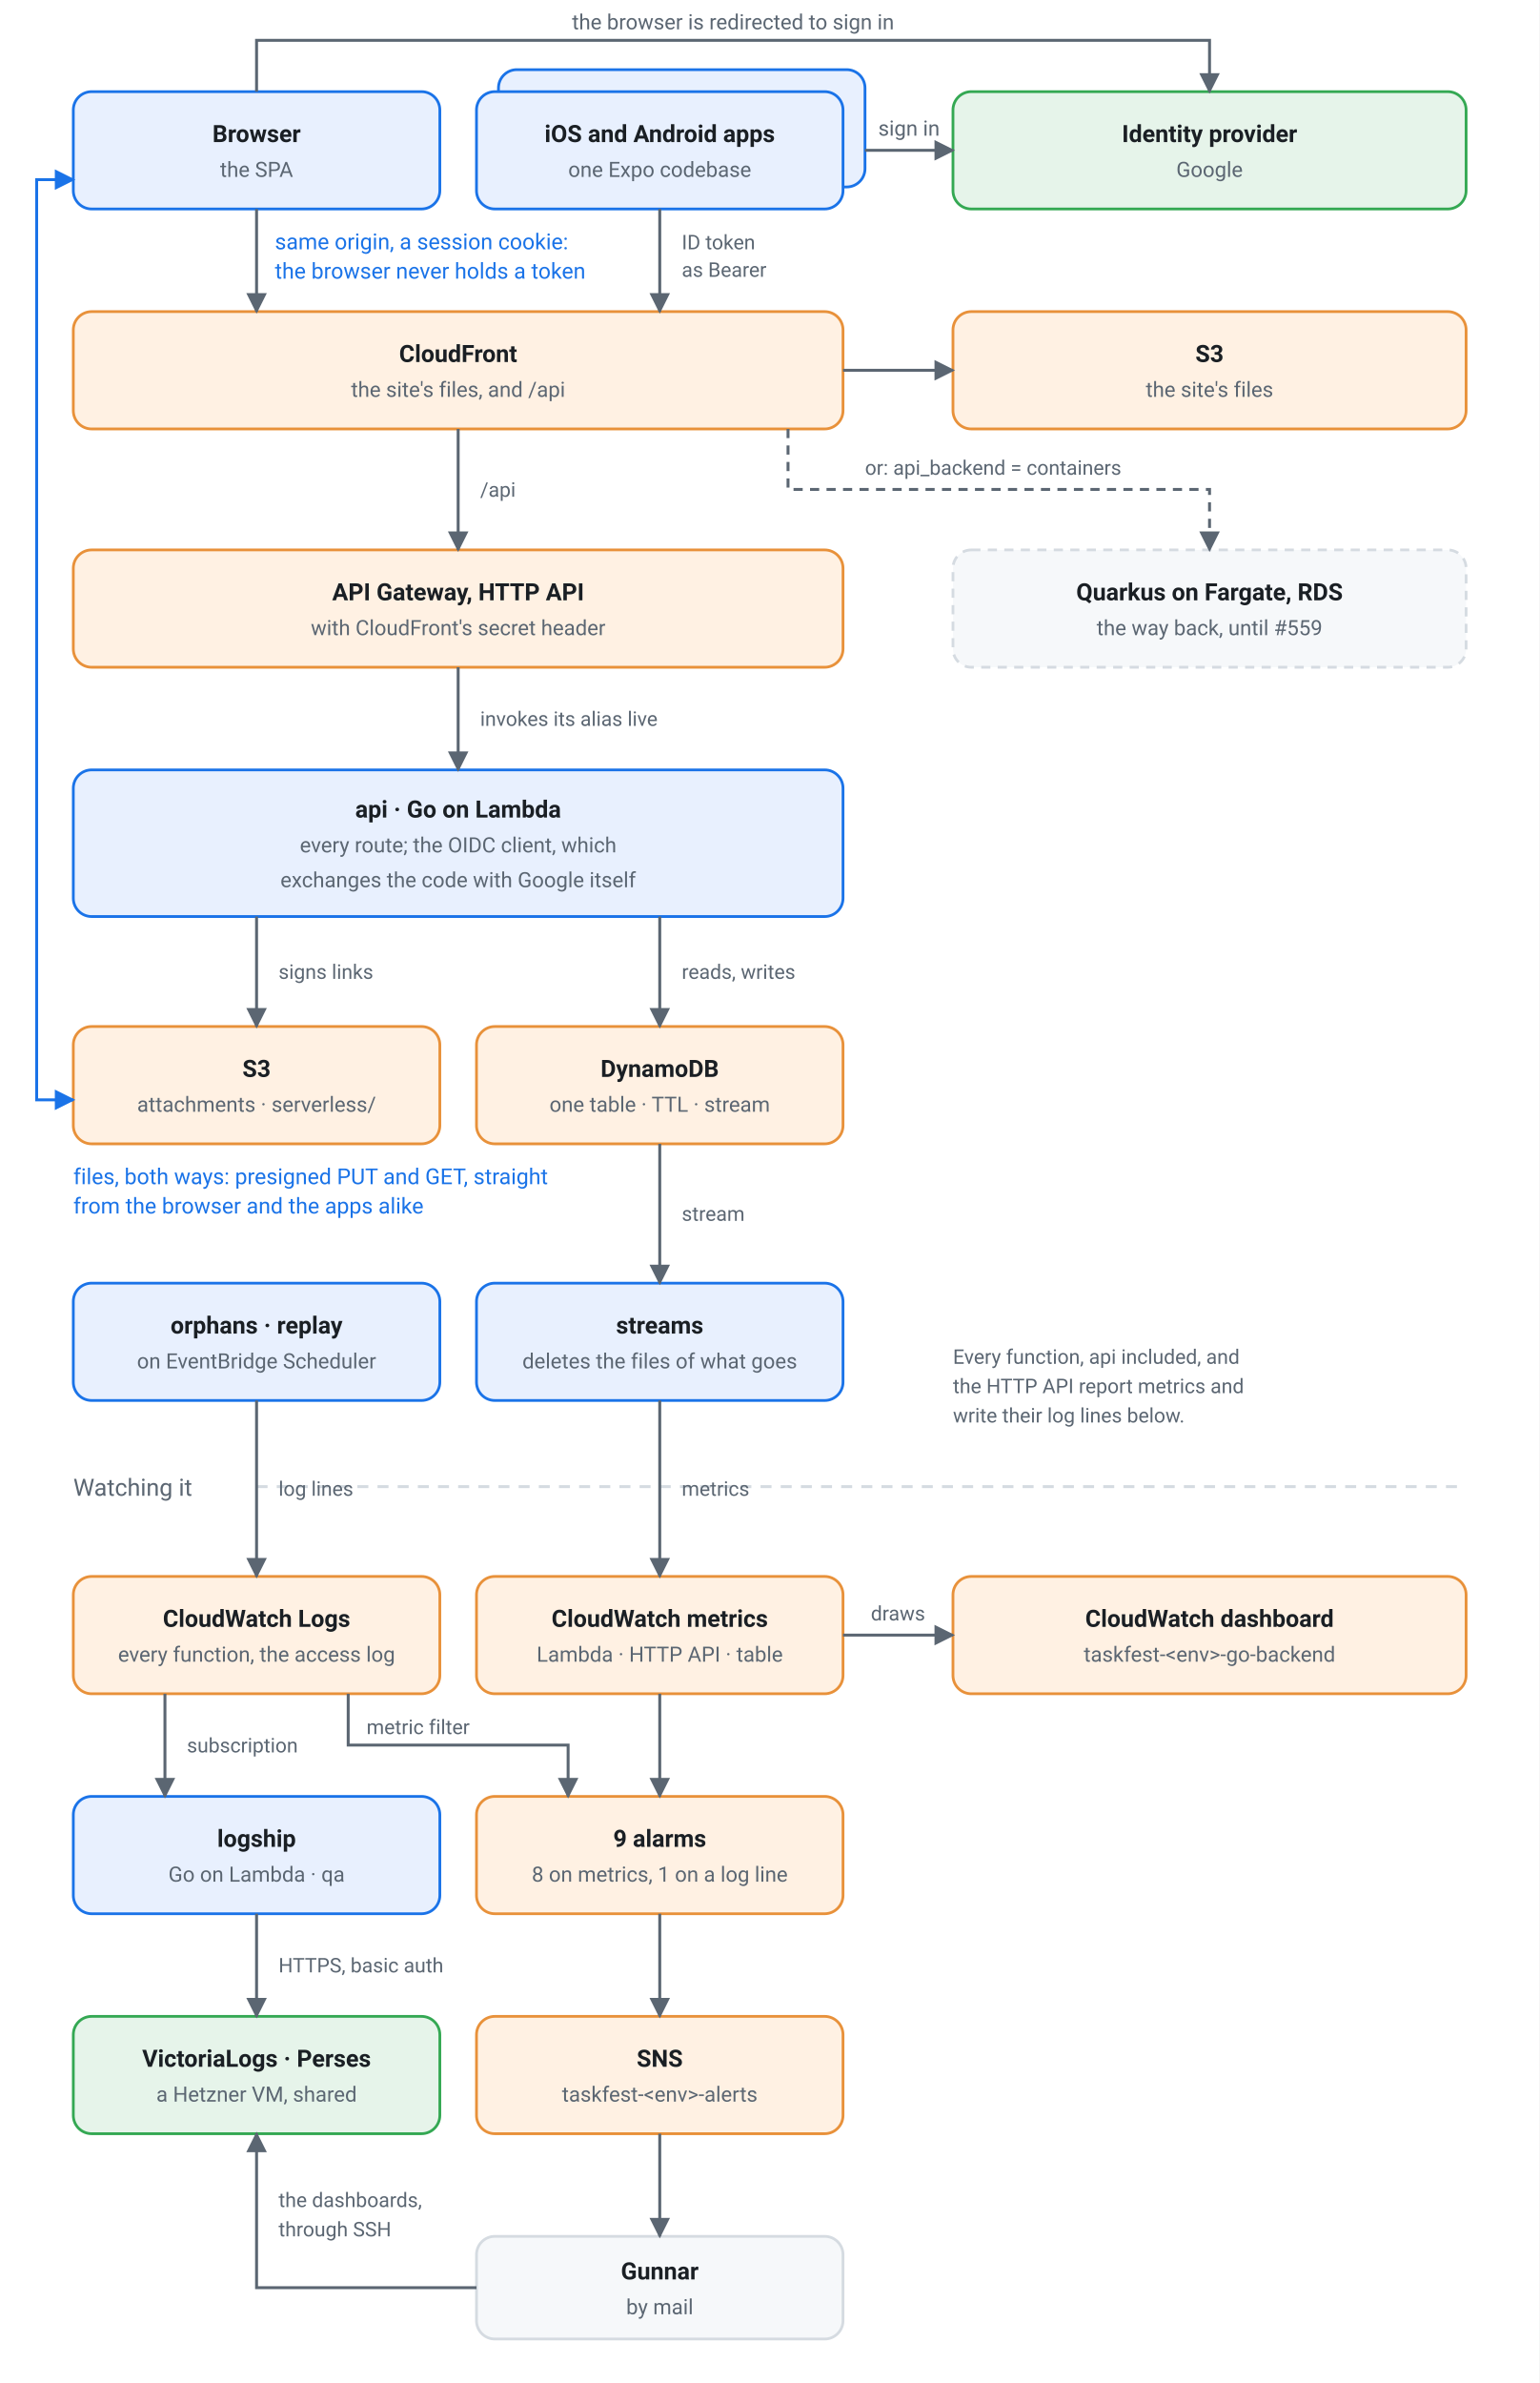
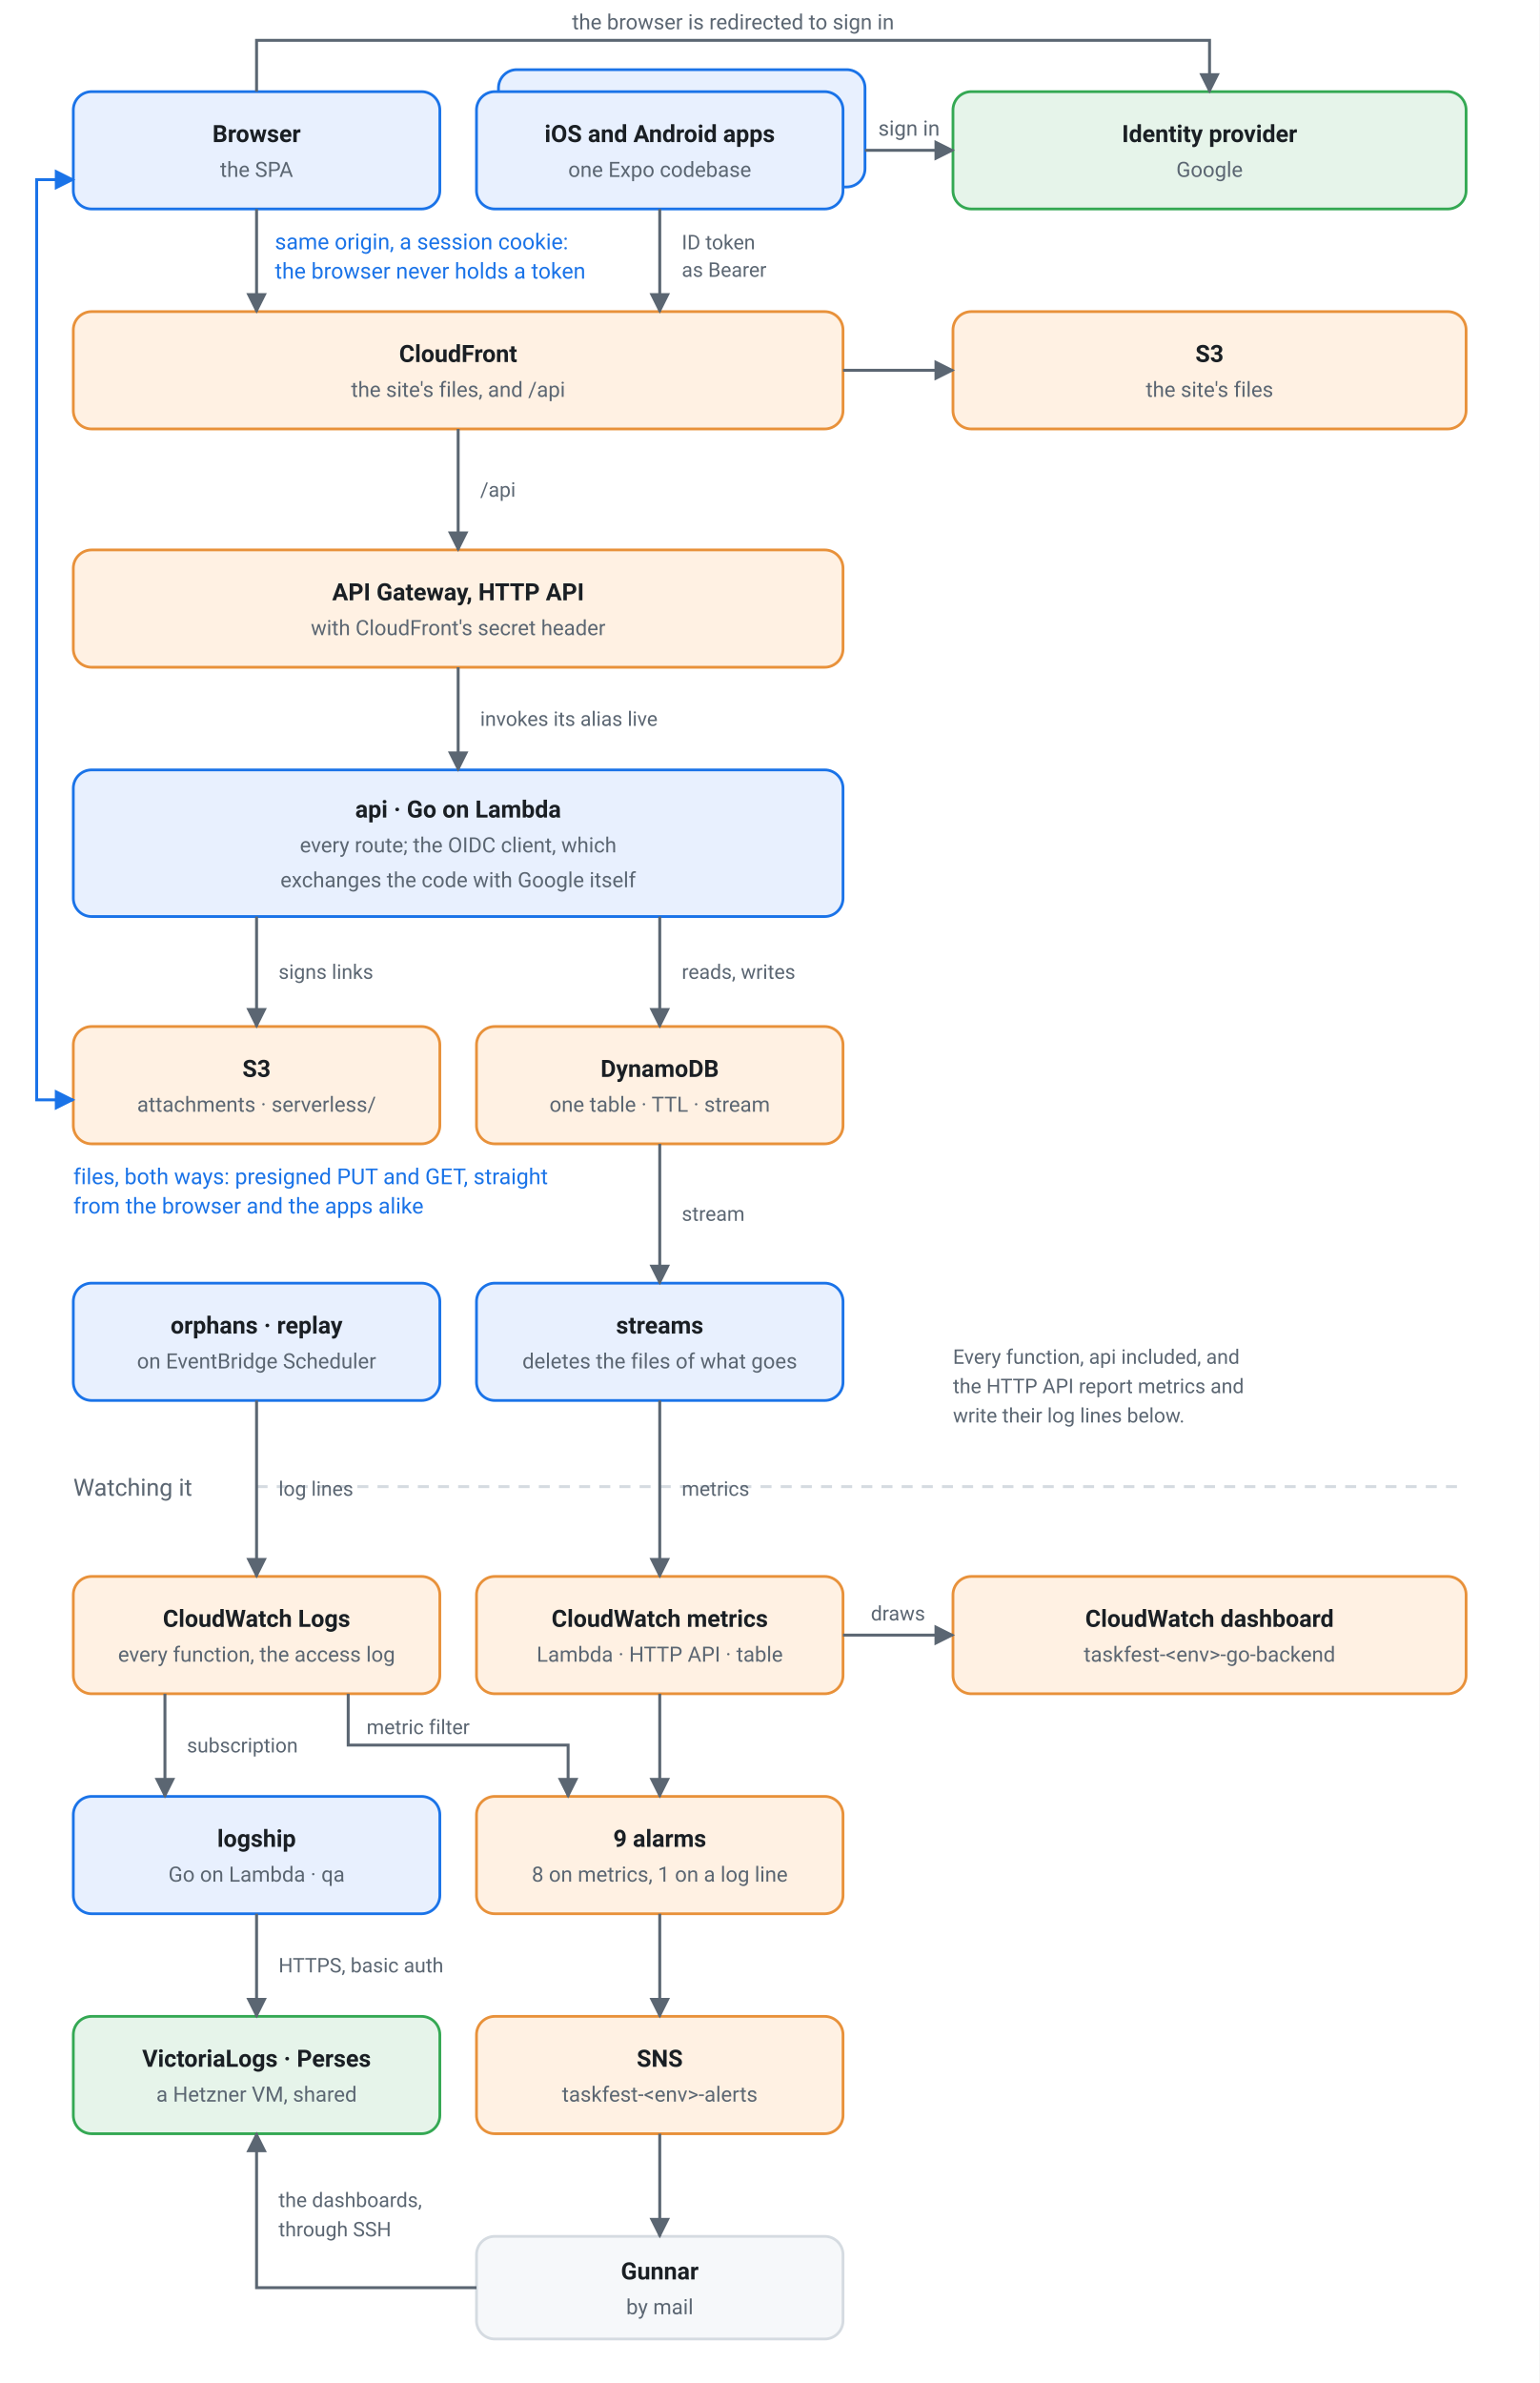
- <svg xmlns="http://www.w3.org/2000/svg" viewBox="0 0 840 1300" width="840" height="1300" role="img" aria-label="TaskFest on the Go backend, top to bottom. The browser and the iOS and Android apps sign in with Google: the browser is redirected there, the apps sign in themselves. Both talk only to CloudFront, which serves the site's files from S3 and passes /api to API Gateway's HTTP API with a secret header, or, where api_backend says containers, to the Quarkus backend on Fargate, the way back until it is removed. The HTTP API invokes the api function, Go on Lambda, which serves every route and is the OIDC client: it exchanges the code with Google itself, and the browser holds a session cookie, never a token, while the apps send their ID token as a Bearer token. The api function reads and writes one DynamoDB table and signs links to the attachment bucket, so files go both ways straight between the clients and S3. The table's stream feeds the streams function, and EventBridge Scheduler runs orphans and replay. Every function and the HTTP API report metrics to CloudWatch, which a CloudWatch dashboard draws, and write their log lines to CloudWatch Logs. Nine alarms, eight on the metrics and one on the orphan clean-up's log line through a metric filter, notify an SNS topic, which mails Gunnar. In qa, a subscription filter also hands every log line to logship, which sends it over HTTPS with basic auth to VictoriaLogs and Perses on a shared Hetzner VM, which Gunnar opens through SSH." font-family="system-ui, -apple-system, BlinkMacSystemFont, 'Segoe UI', Roboto, Helvetica, Arial, sans-serif">
+ <svg xmlns="http://www.w3.org/2000/svg" viewBox="0 0 840 1300" width="840" height="1300" role="img" aria-label="TaskFest on the Go backend, top to bottom. The browser and the iOS and Android apps sign in with Google: the browser is redirected there, the apps sign in themselves. Both talk only to CloudFront, which serves the site's files from S3 and passes /api to API Gateway's HTTP API with a secret header. The HTTP API invokes the api function, Go on Lambda, which serves every route and is the OIDC client: it exchanges the code with Google itself, and the browser holds a session cookie, never a token, while the apps send their ID token as a Bearer token. The api function reads and writes one DynamoDB table and signs links to the attachment bucket, so files go both ways straight between the clients and S3. The table's stream feeds the streams function, and EventBridge Scheduler runs orphans and replay. Every function and the HTTP API report metrics to CloudWatch, which a CloudWatch dashboard draws, and write their log lines to CloudWatch Logs. Nine alarms, eight on the metrics and one on the orphan clean-up's log line through a metric filter, notify an SNS topic, which mails Gunnar. In qa, a subscription filter also hands every log line to logship, which sends it over HTTPS with basic auth to VictoriaLogs and Perses on a shared Hetzner VM, which Gunnar opens through SSH." font-family="system-ui, -apple-system, BlinkMacSystemFont, 'Segoe UI', Roboto, Helvetica, Arial, sans-serif">
  <defs>
    <marker id="arrow" viewBox="0 0 10 10" refX="9" refY="5" markerWidth="7" markerHeight="7" orient="auto-start-reverse">
      <path d="M 0 0 L 10 5 L 0 10 z" fill="#5b6672" />
    </marker>
    <marker id="arrow-accent" viewBox="0 0 10 10" refX="9" refY="5" markerWidth="7" markerHeight="7" orient="auto-start-reverse">
      <path d="M 0 0 L 10 5 L 0 10 z" fill="#1a73e8" />
    </marker>
  </defs>
  <rect width="840" height="1300" fill="#ffffff" />
  <rect x="40" y="50" width="200" height="64" rx="10" fill="#e8f0fe" stroke="#1a73e8" stroke-width="1.5" />
  <text x="140.0" y="77.5" text-anchor="middle" font-size="13" font-weight="600" fill="#1a1f24">Browser</text>
  <text x="140.0" y="96.5" text-anchor="middle" font-size="11.5" font-weight="400" fill="#5b6672">the SPA</text>
  <rect x="272" y="38" width="200" height="64" rx="10" fill="#e8f0fe" stroke="#1a73e8" stroke-width="1.5" />
  <rect x="260" y="50" width="200" height="64" rx="10" fill="#e8f0fe" stroke="#1a73e8" stroke-width="1.5" />
  <text x="360.0" y="77.5" text-anchor="middle" font-size="13" font-weight="600" fill="#1a1f24">iOS and Android apps</text>
  <text x="360.0" y="96.5" text-anchor="middle" font-size="11.5" font-weight="400" fill="#5b6672">one Expo codebase</text>
  <rect x="520" y="50" width="280" height="64" rx="10" fill="#e6f4ea" stroke="#34a853" stroke-width="1.5" />
  <text x="660.0" y="77.5" text-anchor="middle" font-size="13" font-weight="600" fill="#1a1f24">Identity provider</text>
  <text x="660.0" y="96.5" text-anchor="middle" font-size="11.5" font-weight="400" fill="#5b6672">Google</text>
  <polyline points="472,82 520,82" fill="none" stroke="#5b6672" stroke-width="1.6" marker-end="url(#arrow)" />
  <text x="496.0" y="74" text-anchor="middle" font-size="11.5" fill="#5b6672">sign in</text>
  <polyline points="140.0,50 140.0,22 660.0,22 660.0,50" fill="none" stroke="#5b6672" stroke-width="1.6" marker-end="url(#arrow)" />
  <text x="400.0" y="16" text-anchor="middle" font-size="11.5" fill="#5b6672">the browser is redirected to sign in</text>
  <rect x="40" y="170" width="420" height="64" rx="10" fill="#fff1e3" stroke="#e8913a" stroke-width="1.5" />
  <text x="250.0" y="197.5" text-anchor="middle" font-size="13" font-weight="600" fill="#1a1f24">CloudFront</text>
  <text x="250.0" y="216.5" text-anchor="middle" font-size="11.5" font-weight="400" fill="#5b6672">the site's files, and /api</text>
  <rect x="520" y="170" width="280" height="64" rx="10" fill="#fff1e3" stroke="#e8913a" stroke-width="1.5" />
  <text x="660.0" y="197.5" text-anchor="middle" font-size="13" font-weight="600" fill="#1a1f24">S3</text>
  <text x="660.0" y="216.5" text-anchor="middle" font-size="11.5" font-weight="400" fill="#5b6672">the site's files</text>
  <polyline points="140.0,114 140.0,170" fill="none" stroke="#5b6672" stroke-width="1.6" marker-end="url(#arrow)" />
  <text x="150.0" y="136" text-anchor="start" font-size="12" fill="#1a73e8">same origin, a session cookie:</text>
  <text x="150.0" y="152" text-anchor="start" font-size="12" fill="#1a73e8">the browser never holds a token</text>
  <polyline points="360.0,114 360.0,170" fill="none" stroke="#5b6672" stroke-width="1.6" marker-end="url(#arrow)" />
  <text x="372.0" y="136" text-anchor="start" font-size="11" fill="#5b6672">ID token</text>
  <text x="372.0" y="151" text-anchor="start" font-size="11" fill="#5b6672">as Bearer</text>
  <polyline points="460,202 520,202" fill="none" stroke="#5b6672" stroke-width="1.6" marker-end="url(#arrow)" />
  <rect x="40" y="300" width="420" height="64" rx="10" fill="#fff1e3" stroke="#e8913a" stroke-width="1.5" />
  <text x="250.0" y="327.5" text-anchor="middle" font-size="13" font-weight="600" fill="#1a1f24">API Gateway, HTTP API</text>
  <text x="250.0" y="346.5" text-anchor="middle" font-size="11.5" font-weight="400" fill="#5b6672">with CloudFront's secret header</text>
-   <rect x="520" y="300" width="280" height="64" rx="10" fill="#f6f8fa" stroke="#d5dbe1" stroke-width="1.5" stroke-dasharray="5 4" />
-   <text x="660.0" y="327.5" text-anchor="middle" font-size="13" font-weight="600" fill="#1a1f24">Quarkus on Fargate, RDS</text>
-   <text x="660.0" y="346.5" text-anchor="middle" font-size="11.5" font-weight="400" fill="#5b6672">the way back, until #559</text>
  <polyline points="250.0,234 250.0,300" fill="none" stroke="#5b6672" stroke-width="1.6" marker-end="url(#arrow)" />
  <text x="262.0" y="271.0" text-anchor="start" font-size="11" fill="#5b6672">/api</text>
-   <polyline points="430,234 430,267 660.0,267 660.0,300" fill="none" stroke="#5b6672" stroke-width="1.6" stroke-dasharray="5 4" marker-end="url(#arrow)" />
-   <text x="472" y="259" text-anchor="start" font-size="11" fill="#5b6672">or: api_backend = containers</text>
  <rect x="40" y="420" width="420" height="80" rx="10" fill="#e8f0fe" stroke="#1a73e8" stroke-width="1.5" />
  <text x="250.0" y="446.0" text-anchor="middle" font-size="13" font-weight="600" fill="#1a1f24">api · Go on Lambda</text>
  <text x="250.0" y="465.0" text-anchor="middle" font-size="11.5" font-weight="400" fill="#5b6672">every route; the OIDC client, which</text>
  <text x="250.0" y="484.0" text-anchor="middle" font-size="11.5" font-weight="400" fill="#5b6672">exchanges the code with Google itself</text>
  <polyline points="250.0,364 250.0,420" fill="none" stroke="#5b6672" stroke-width="1.6" marker-end="url(#arrow)" />
  <text x="262.0" y="396.0" text-anchor="start" font-size="11" fill="#5b6672">invokes its alias live</text>
  <rect x="40" y="560" width="200" height="64" rx="10" fill="#fff1e3" stroke="#e8913a" stroke-width="1.5" />
  <text x="140.0" y="587.5" text-anchor="middle" font-size="13" font-weight="600" fill="#1a1f24">S3</text>
  <text x="140.0" y="606.5" text-anchor="middle" font-size="11.5" font-weight="400" fill="#5b6672">attachments · serverless/</text>
  <rect x="260" y="560" width="200" height="64" rx="10" fill="#fff1e3" stroke="#e8913a" stroke-width="1.5" />
  <text x="360.0" y="587.5" text-anchor="middle" font-size="13" font-weight="600" fill="#1a1f24">DynamoDB</text>
  <text x="360.0" y="606.5" text-anchor="middle" font-size="11.5" font-weight="400" fill="#5b6672">one table · TTL · stream</text>
  <polyline points="140.0,500 140.0,560" fill="none" stroke="#5b6672" stroke-width="1.6" marker-end="url(#arrow)" />
  <text x="152.0" y="534.0" text-anchor="start" font-size="11" fill="#5b6672">signs links</text>
  <polyline points="360.0,500 360.0,560" fill="none" stroke="#5b6672" stroke-width="1.6" marker-end="url(#arrow)" />
  <text x="372.0" y="534.0" text-anchor="start" font-size="11" fill="#5b6672">reads, writes</text>
  <polyline points="40,98 20,98 20,600 40,600" fill="none" stroke="#1a73e8" stroke-width="1.6" marker-start="url(#arrow-accent)" marker-end="url(#arrow-accent)" />
  <text x="40" y="646" text-anchor="start" font-size="12" fill="#1a73e8">files, both ways: presigned PUT and GET, straight</text>
  <text x="40" y="662" text-anchor="start" font-size="12" fill="#1a73e8">from the browser and the apps alike</text>
  <rect x="40" y="700" width="200" height="64" rx="10" fill="#e8f0fe" stroke="#1a73e8" stroke-width="1.5" />
  <text x="140.0" y="727.5" text-anchor="middle" font-size="13" font-weight="600" fill="#1a1f24">orphans · replay</text>
  <text x="140.0" y="746.5" text-anchor="middle" font-size="11.5" font-weight="400" fill="#5b6672">on EventBridge Scheduler</text>
  <rect x="260" y="700" width="200" height="64" rx="10" fill="#e8f0fe" stroke="#1a73e8" stroke-width="1.5" />
  <text x="360.0" y="727.5" text-anchor="middle" font-size="13" font-weight="600" fill="#1a1f24">streams</text>
  <text x="360.0" y="746.5" text-anchor="middle" font-size="11.5" font-weight="400" fill="#5b6672">deletes the files of what goes</text>
  <polyline points="360.0,624 360.0,700" fill="none" stroke="#5b6672" stroke-width="1.6" marker-end="url(#arrow)" />
  <text x="372.0" y="666.0" text-anchor="start" font-size="11" fill="#5b6672">stream</text>
  <text x="40" y="816" text-anchor="start" font-size="13" fill="#5b6672">Watching it</text>
  <line x1="140" y1="811" x2="800" y2="811" stroke="#d5dbe1" stroke-width="1.6" stroke-dasharray="6 5" />
  <text x="520" y="744" text-anchor="start" font-size="11" fill="#5b6672">Every function, api included, and</text>
  <text x="520" y="760" text-anchor="start" font-size="11" fill="#5b6672">the HTTP API report metrics and</text>
  <text x="520" y="776" text-anchor="start" font-size="11" fill="#5b6672">write their log lines below.</text>
  <rect x="40" y="860" width="200" height="64" rx="10" fill="#fff1e3" stroke="#e8913a" stroke-width="1.5" />
  <text x="140.0" y="887.5" text-anchor="middle" font-size="13" font-weight="600" fill="#1a1f24">CloudWatch Logs</text>
  <text x="140.0" y="906.5" text-anchor="middle" font-size="11.5" font-weight="400" fill="#5b6672">every function, the access log</text>
  <rect x="260" y="860" width="200" height="64" rx="10" fill="#fff1e3" stroke="#e8913a" stroke-width="1.5" />
  <text x="360.0" y="887.5" text-anchor="middle" font-size="13" font-weight="600" fill="#1a1f24">CloudWatch metrics</text>
  <text x="360.0" y="906.5" text-anchor="middle" font-size="11.5" font-weight="400" fill="#5b6672">Lambda · HTTP API · table</text>
  <rect x="520" y="860" width="280" height="64" rx="10" fill="#fff1e3" stroke="#e8913a" stroke-width="1.5" />
  <text x="660.0" y="887.5" text-anchor="middle" font-size="13" font-weight="600" fill="#1a1f24">CloudWatch dashboard</text>
  <text x="660.0" y="906.5" text-anchor="middle" font-size="11.5" font-weight="400" fill="#5b6672">taskfest-&lt;env&gt;-go-backend</text>
  <polyline points="140.0,764 140.0,860" fill="none" stroke="#5b6672" stroke-width="1.6" marker-end="url(#arrow)" />
  <text x="152.0" y="816.0" text-anchor="start" font-size="11" fill="#5b6672">log lines</text>
  <polyline points="360.0,764 360.0,860" fill="none" stroke="#5b6672" stroke-width="1.6" marker-end="url(#arrow)" />
  <text x="372.0" y="816.0" text-anchor="start" font-size="11" fill="#5b6672">metrics</text>
  <polyline points="460,892 520,892" fill="none" stroke="#5b6672" stroke-width="1.6" marker-end="url(#arrow)" />
  <text x="490.0" y="884" text-anchor="middle" font-size="11" fill="#5b6672">draws</text>
  <rect x="40" y="980" width="200" height="64" rx="10" fill="#e8f0fe" stroke="#1a73e8" stroke-width="1.5" />
  <text x="140.0" y="1007.5" text-anchor="middle" font-size="13" font-weight="600" fill="#1a1f24">logship</text>
  <text x="140.0" y="1026.5" text-anchor="middle" font-size="11.5" font-weight="400" fill="#5b6672">Go on Lambda · qa</text>
  <rect x="260" y="980" width="200" height="64" rx="10" fill="#fff1e3" stroke="#e8913a" stroke-width="1.5" />
  <text x="360.0" y="1007.5" text-anchor="middle" font-size="13" font-weight="600" fill="#1a1f24">9 alarms</text>
  <text x="360.0" y="1026.5" text-anchor="middle" font-size="11.5" font-weight="400" fill="#5b6672">8 on metrics, 1 on a log line</text>
  <polyline points="90.0,924 90.0,980" fill="none" stroke="#5b6672" stroke-width="1.6" marker-end="url(#arrow)" />
  <text x="102.0" y="956" text-anchor="start" font-size="11" fill="#5b6672">subscription</text>
  <polyline points="360.0,924 360.0,980" fill="none" stroke="#5b6672" stroke-width="1.6" marker-end="url(#arrow)" />
  <polyline points="190.0,924 190.0,952 310.0,952 310.0,980" fill="none" stroke="#5b6672" stroke-width="1.6" marker-end="url(#arrow)" />
  <text x="200.0" y="946" text-anchor="start" font-size="11" fill="#5b6672">metric filter</text>
  <rect x="40" y="1100" width="200" height="64" rx="10" fill="#e6f4ea" stroke="#34a853" stroke-width="1.5" />
  <text x="140.0" y="1127.5" text-anchor="middle" font-size="13" font-weight="600" fill="#1a1f24">VictoriaLogs · Perses</text>
  <text x="140.0" y="1146.5" text-anchor="middle" font-size="11.5" font-weight="400" fill="#5b6672">a Hetzner VM, shared</text>
  <rect x="260" y="1100" width="200" height="64" rx="10" fill="#fff1e3" stroke="#e8913a" stroke-width="1.5" />
  <text x="360.0" y="1127.5" text-anchor="middle" font-size="13" font-weight="600" fill="#1a1f24">SNS</text>
  <text x="360.0" y="1146.5" text-anchor="middle" font-size="11.5" font-weight="400" fill="#5b6672">taskfest-&lt;env&gt;-alerts</text>
  <polyline points="140.0,1044 140.0,1100" fill="none" stroke="#5b6672" stroke-width="1.6" marker-end="url(#arrow)" />
  <text x="152.0" y="1076.0" text-anchor="start" font-size="11" fill="#5b6672">HTTPS, basic auth</text>
  <polyline points="360.0,1044 360.0,1100" fill="none" stroke="#5b6672" stroke-width="1.6" marker-end="url(#arrow)" />
  <rect x="260" y="1220" width="200" height="56" rx="10" fill="#f6f8fa" stroke="#d5dbe1" stroke-width="1.5" />
  <text x="360.0" y="1243.5" text-anchor="middle" font-size="13" font-weight="600" fill="#1a1f24">Gunnar</text>
  <text x="360.0" y="1262.5" text-anchor="middle" font-size="11.5" font-weight="400" fill="#5b6672">by mail</text>
  <polyline points="360.0,1164 360.0,1220" fill="none" stroke="#5b6672" stroke-width="1.6" marker-end="url(#arrow)" />
  <polyline points="260,1248 140.0,1248 140.0,1164" fill="none" stroke="#5b6672" stroke-width="1.6" marker-end="url(#arrow)" />
  <text x="152.0" y="1204" text-anchor="start" font-size="11" fill="#5b6672">the dashboards,</text>
  <text x="152.0" y="1220" text-anchor="start" font-size="11" fill="#5b6672">through SSH</text>
</svg>
